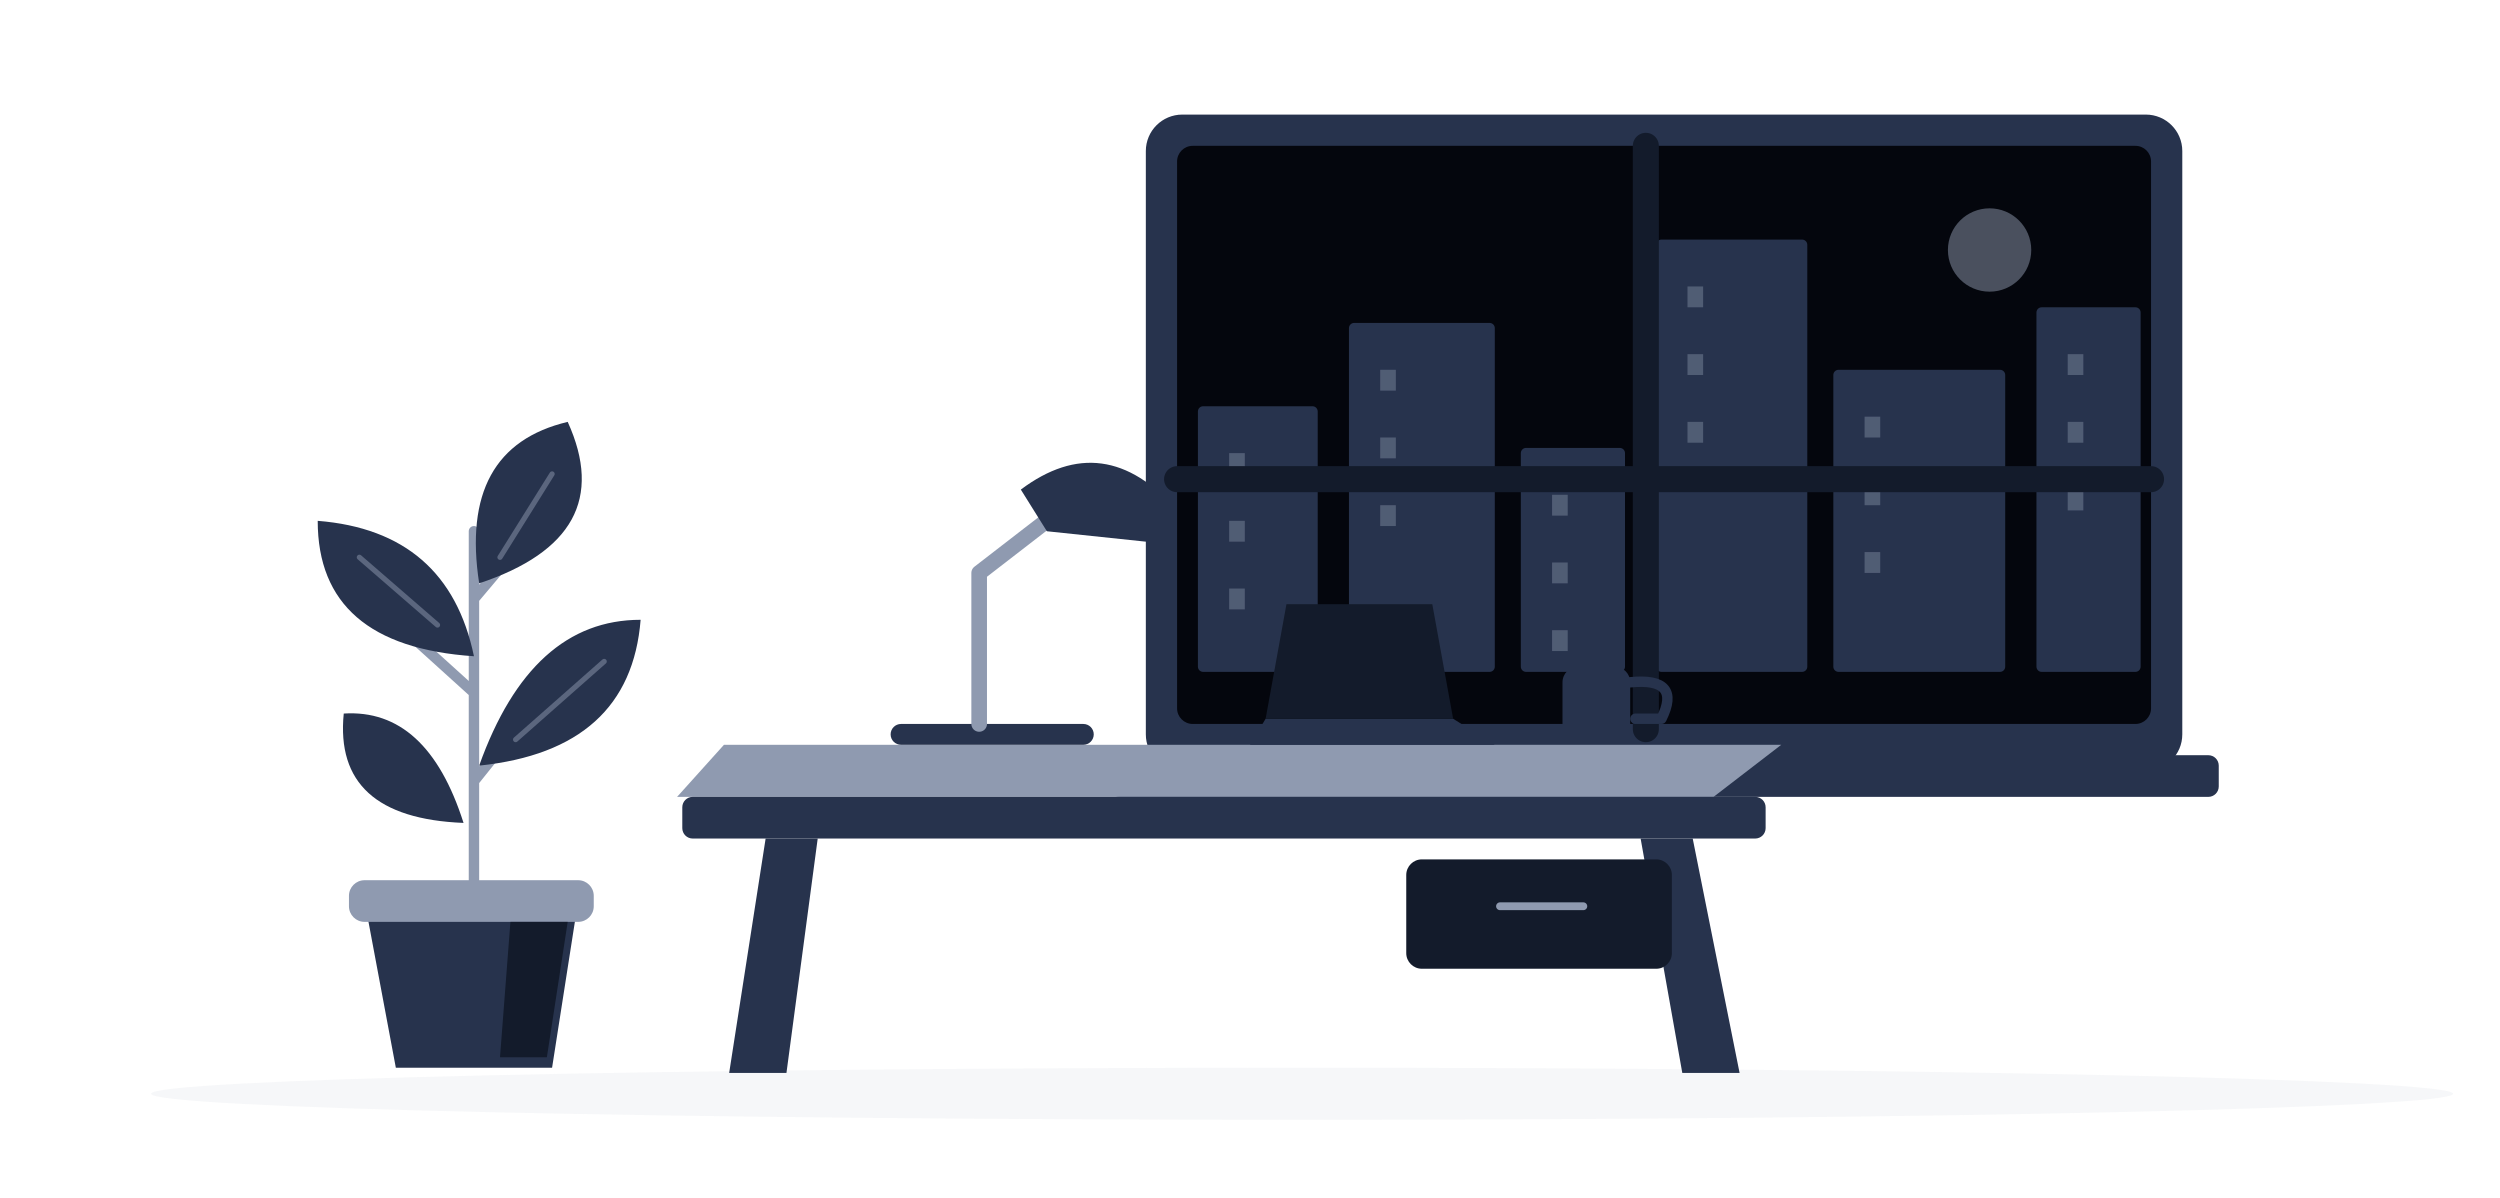
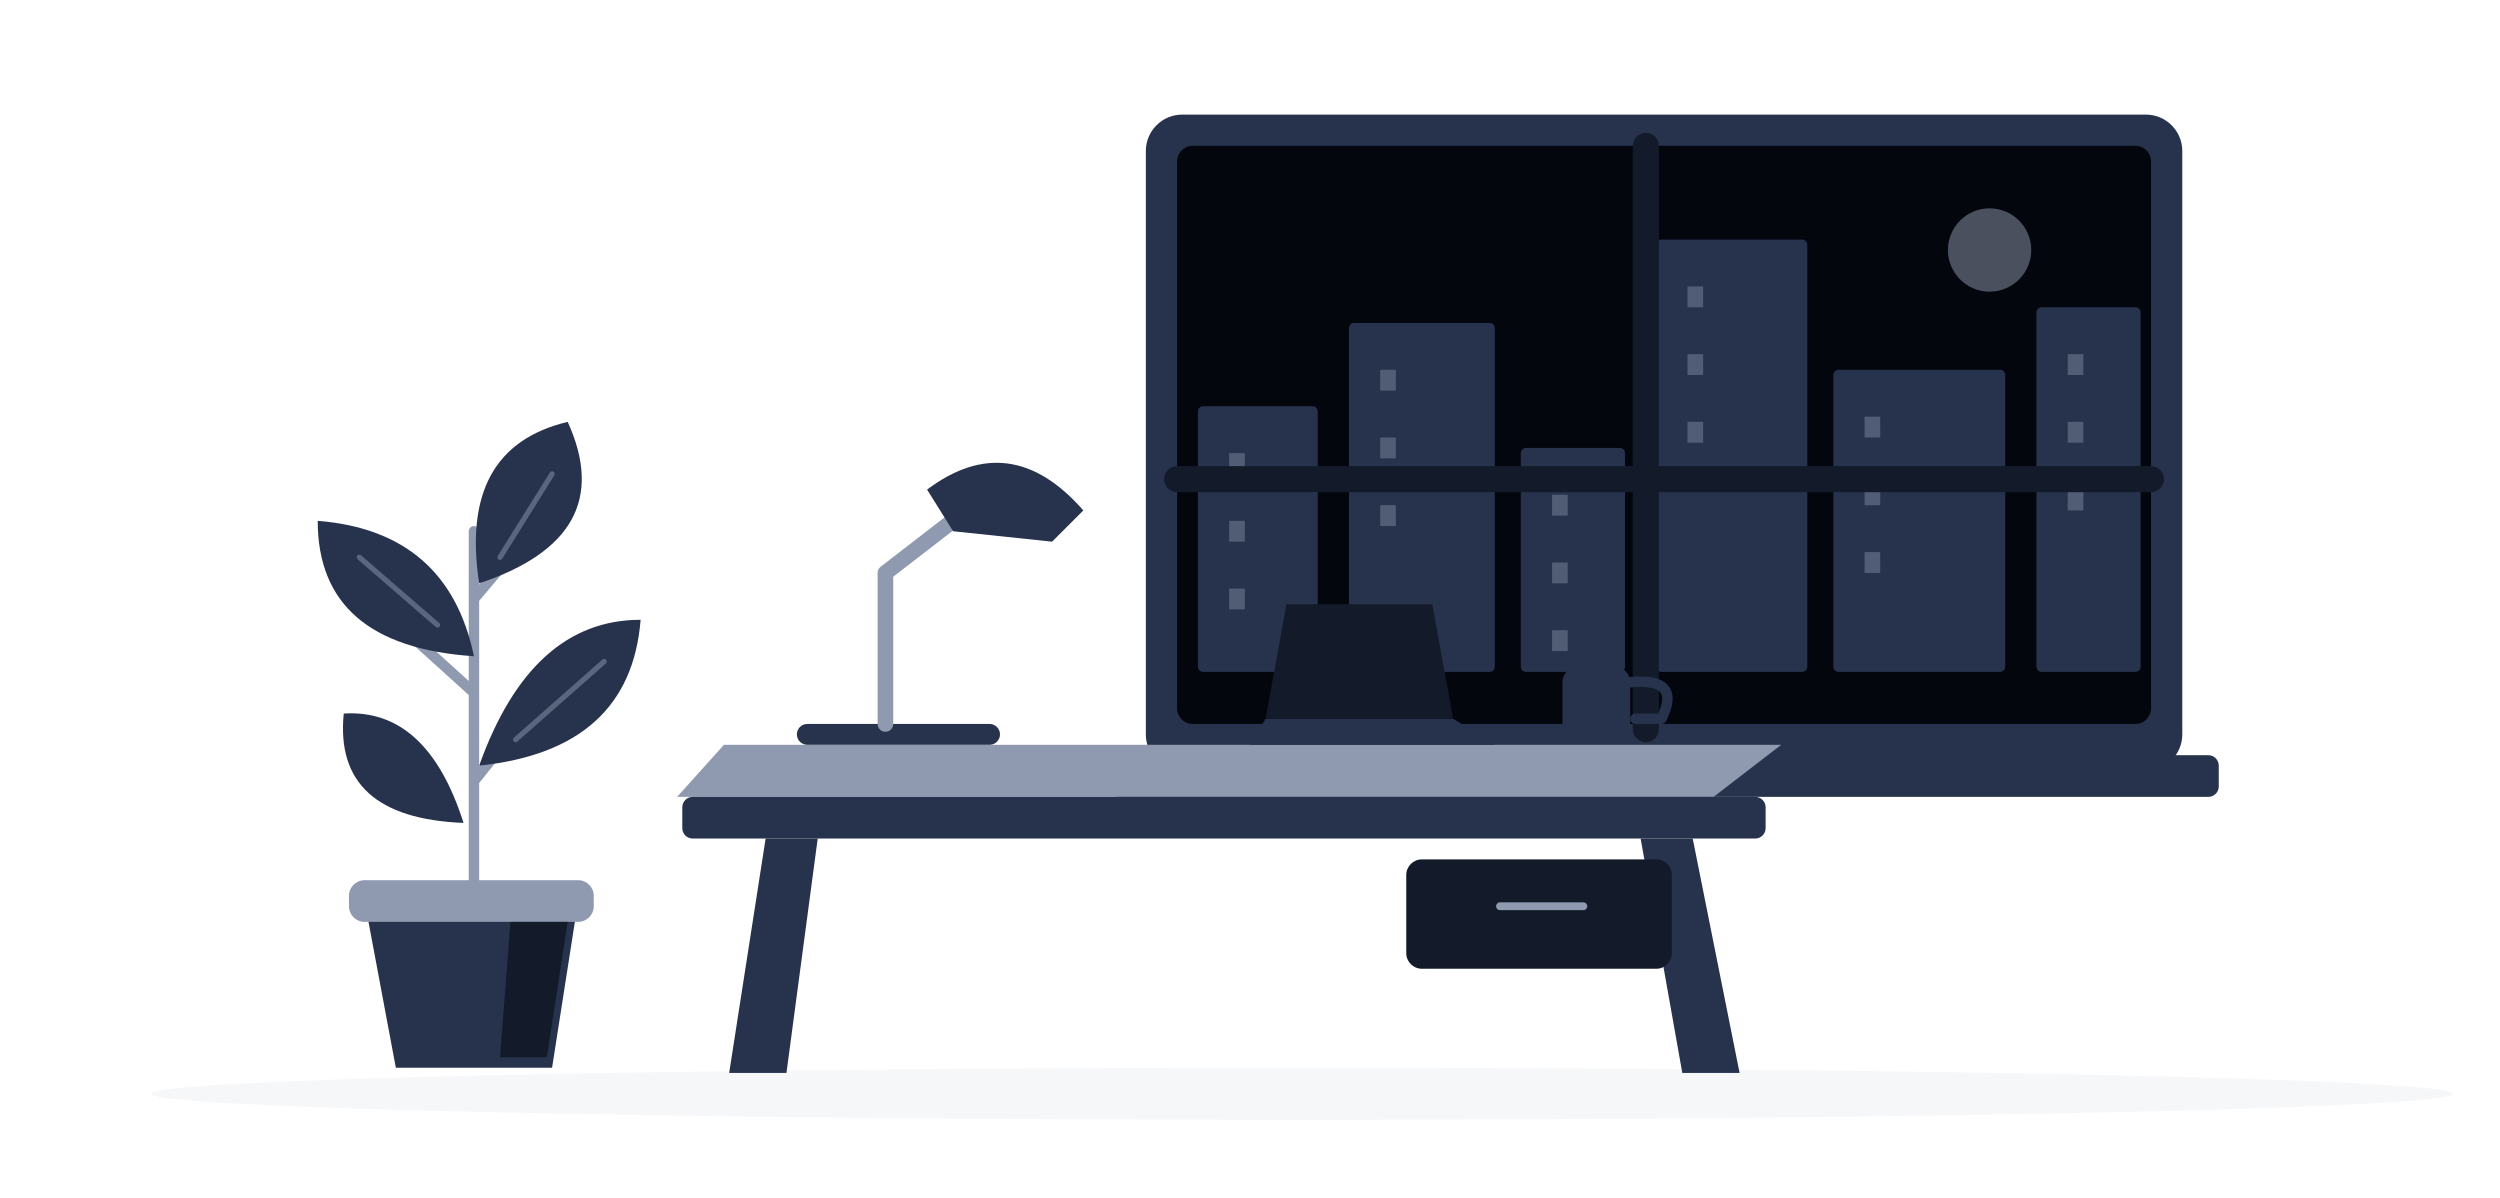
<svg xmlns="http://www.w3.org/2000/svg" width="480" height="230" viewBox="0 0 480 230" role="img" aria-labelledby="townsquare-office-title">
  <g id="townsquare-office" data-part="townsquare-office">
    <g id="ground-shadow" data-part="ground-shadow">
      <ellipse cx="250" cy="210" rx="221" ry="5" fill="#8f9ab0" opacity=".08" />
    </g>
    <g id="night-window" data-part="night-window">
      <rect x="220" y="22" width="199" height="126" rx="7" fill="#27334d" />
      <rect x="226" y="28" width="187" height="111" rx="3" fill="#04060d" />
      <ellipse cx="382" cy="48" rx="8" ry="8" fill="#8f9ab0" opacity=".5" />
      <g id="city-silhouette" data-part="city-silhouette">
        <rect x="230" y="78" width="23" height="51" rx="1" fill="#27334d" />
        <rect x="236" y="87" width="3" height="4" rx="0" fill="#8f9ab0" opacity=".4" />
        <rect x="236" y="100" width="3" height="4" rx="0" fill="#8f9ab0" opacity=".4" />
        <rect x="236" y="113" width="3" height="4" rx="0" fill="#8f9ab0" opacity=".4" />
        <rect x="259" y="62" width="28" height="67" rx="1" fill="#27334d" />
        <rect x="265" y="71" width="3" height="4" rx="0" fill="#8f9ab0" opacity=".4" />
        <rect x="265" y="84" width="3" height="4" rx="0" fill="#8f9ab0" opacity=".4" />
        <rect x="265" y="97" width="3" height="4" rx="0" fill="#8f9ab0" opacity=".4" />
        <rect x="292" y="86" width="20" height="43" rx="1" fill="#27334d" />
        <rect x="298" y="95" width="3" height="4" rx="0" fill="#8f9ab0" opacity=".4" />
        <rect x="298" y="108" width="3" height="4" rx="0" fill="#8f9ab0" opacity=".4" />
        <rect x="298" y="121" width="3" height="4" rx="0" fill="#8f9ab0" opacity=".4" />
        <rect x="318" y="46" width="29" height="83" rx="1" fill="#27334d" />
        <rect x="324" y="55" width="3" height="4" rx="0" fill="#8f9ab0" opacity=".4" />
        <rect x="324" y="68" width="3" height="4" rx="0" fill="#8f9ab0" opacity=".4" />
        <rect x="324" y="81" width="3" height="4" rx="0" fill="#8f9ab0" opacity=".4" />
        <rect x="352" y="71" width="33" height="58" rx="1" fill="#27334d" />
        <rect x="358" y="80" width="3" height="4" rx="0" fill="#8f9ab0" opacity=".4" />
        <rect x="358" y="93" width="3" height="4" rx="0" fill="#8f9ab0" opacity=".4" />
        <rect x="358" y="106" width="3" height="4" rx="0" fill="#8f9ab0" opacity=".4" />
        <rect x="391" y="59" width="20" height="70" rx="1" fill="#27334d" />
        <rect x="397" y="68" width="3" height="4" rx="0" fill="#8f9ab0" opacity=".4" />
        <rect x="397" y="81" width="3" height="4" rx="0" fill="#8f9ab0" opacity=".4" />
        <rect x="397" y="94" width="3" height="4" rx="0" fill="#8f9ab0" opacity=".4" />
      </g>
      <path d="M316 28 V140 M226 92 H413" fill="none" stroke="#131b2b" stroke-width="5" stroke-linecap="round" stroke-linejoin="round" />
      <rect x="213" y="145" width="213" height="8" rx="2" fill="#27334d" />
    </g>
    <g id="desk" data-part="desk">
      <path d="M139 143 H342 L329 153 H130 Z" fill="#8f9ab0" />
      <rect x="131" y="153" width="208" height="8" rx="2" fill="#27334d" />
      <path d="M147 161 H157 L151 206 H140 Z M315 161 H325 L334 206 H323 Z" fill="#27334d" />
      <rect x="270" y="165" width="51" height="21" rx="3" fill="#131b2b" />
      <path d="M288 174 H304" fill="none" stroke="#8f9ab0" stroke-width="1.5" stroke-linecap="round" stroke-linejoin="round" />
    </g>
    <g id="desk-lamp" data-part="desk-lamp">
-       <rect x="171" y="139" width="39" height="4" rx="2" fill="#27334d" />
-       <path d="M188 139 V110 L210 93" fill="none" stroke="#8f9ab0" stroke-width="3" stroke-linecap="round" stroke-linejoin="round" />
-       <path d="M196 94 Q212 82 226 98 L220 104 L201 102 Z" fill="#27334d" />
+       <g transform="translate(-18 0) scale(1)">
+         <rect x="171" y="139" width="39" height="4" rx="2" fill="#27334d" />
+         <path d="M188 139 V110 L210 93" fill="none" stroke="#8f9ab0" stroke-width="3" stroke-linecap="round" stroke-linejoin="round" />
+         <path d="M196 94 Q212 82 226 98 L220 104 L201 102 Z" fill="#27334d" />
+       </g>
    </g>
    <g id="desk-items" data-part="desk-items">
      <path d="M243 138 L279 138 L287 143 H240 Z" fill="#27334d" />
      <path d="M247 116 H275 L279 138 H243 Z" fill="#131b2b" />
      <rect x="300" y="128" width="13" height="14" rx="3" fill="#27334d" />
      <path d="M313 131 Q323 130 319 138 H314" fill="none" stroke="#27334d" stroke-width="2" stroke-linecap="round" stroke-linejoin="round" />
    </g>
    <g id="plant-stem" data-part="plant-stem">
      <path d="M91 175 V102 M91 133 L70 114 M91 150 L111 125 M91 115 L107 96" fill="none" stroke="#8f9ab0" stroke-width="2" stroke-linecap="round" stroke-linejoin="round" />
    </g>
    <g id="plant-leaves" data-part="plant-leaves">
      <path d="M91 126 Q61 124 61 100 Q86 102 91 126 M92 147 Q121 144 123 119 Q102 119 92 147 M92 112 Q88 86 109 81 Q119 103 92 112 M89 158 Q64 157 66 137 Q82 136 89 158" fill="#27334d" />
      <path d="M69 107 L84 120 M116 127 L99 142 M106 91 L96 107" fill="none" stroke="#8f9ab0" stroke-width="1" stroke-linecap="round" stroke-linejoin="round" opacity=".5" />
    </g>
    <g id="plant-pot" data-part="plant-pot">
      <path d="M70 173 H111 L106 205 H76 Z" fill="#27334d" />
      <rect x="67" y="169" width="47" height="8" rx="3" fill="#8f9ab0" />
      <path d="M98 177 H109 L105 203 H96 Z" fill="#131b2b" />
    </g>
  </g>
</svg>
